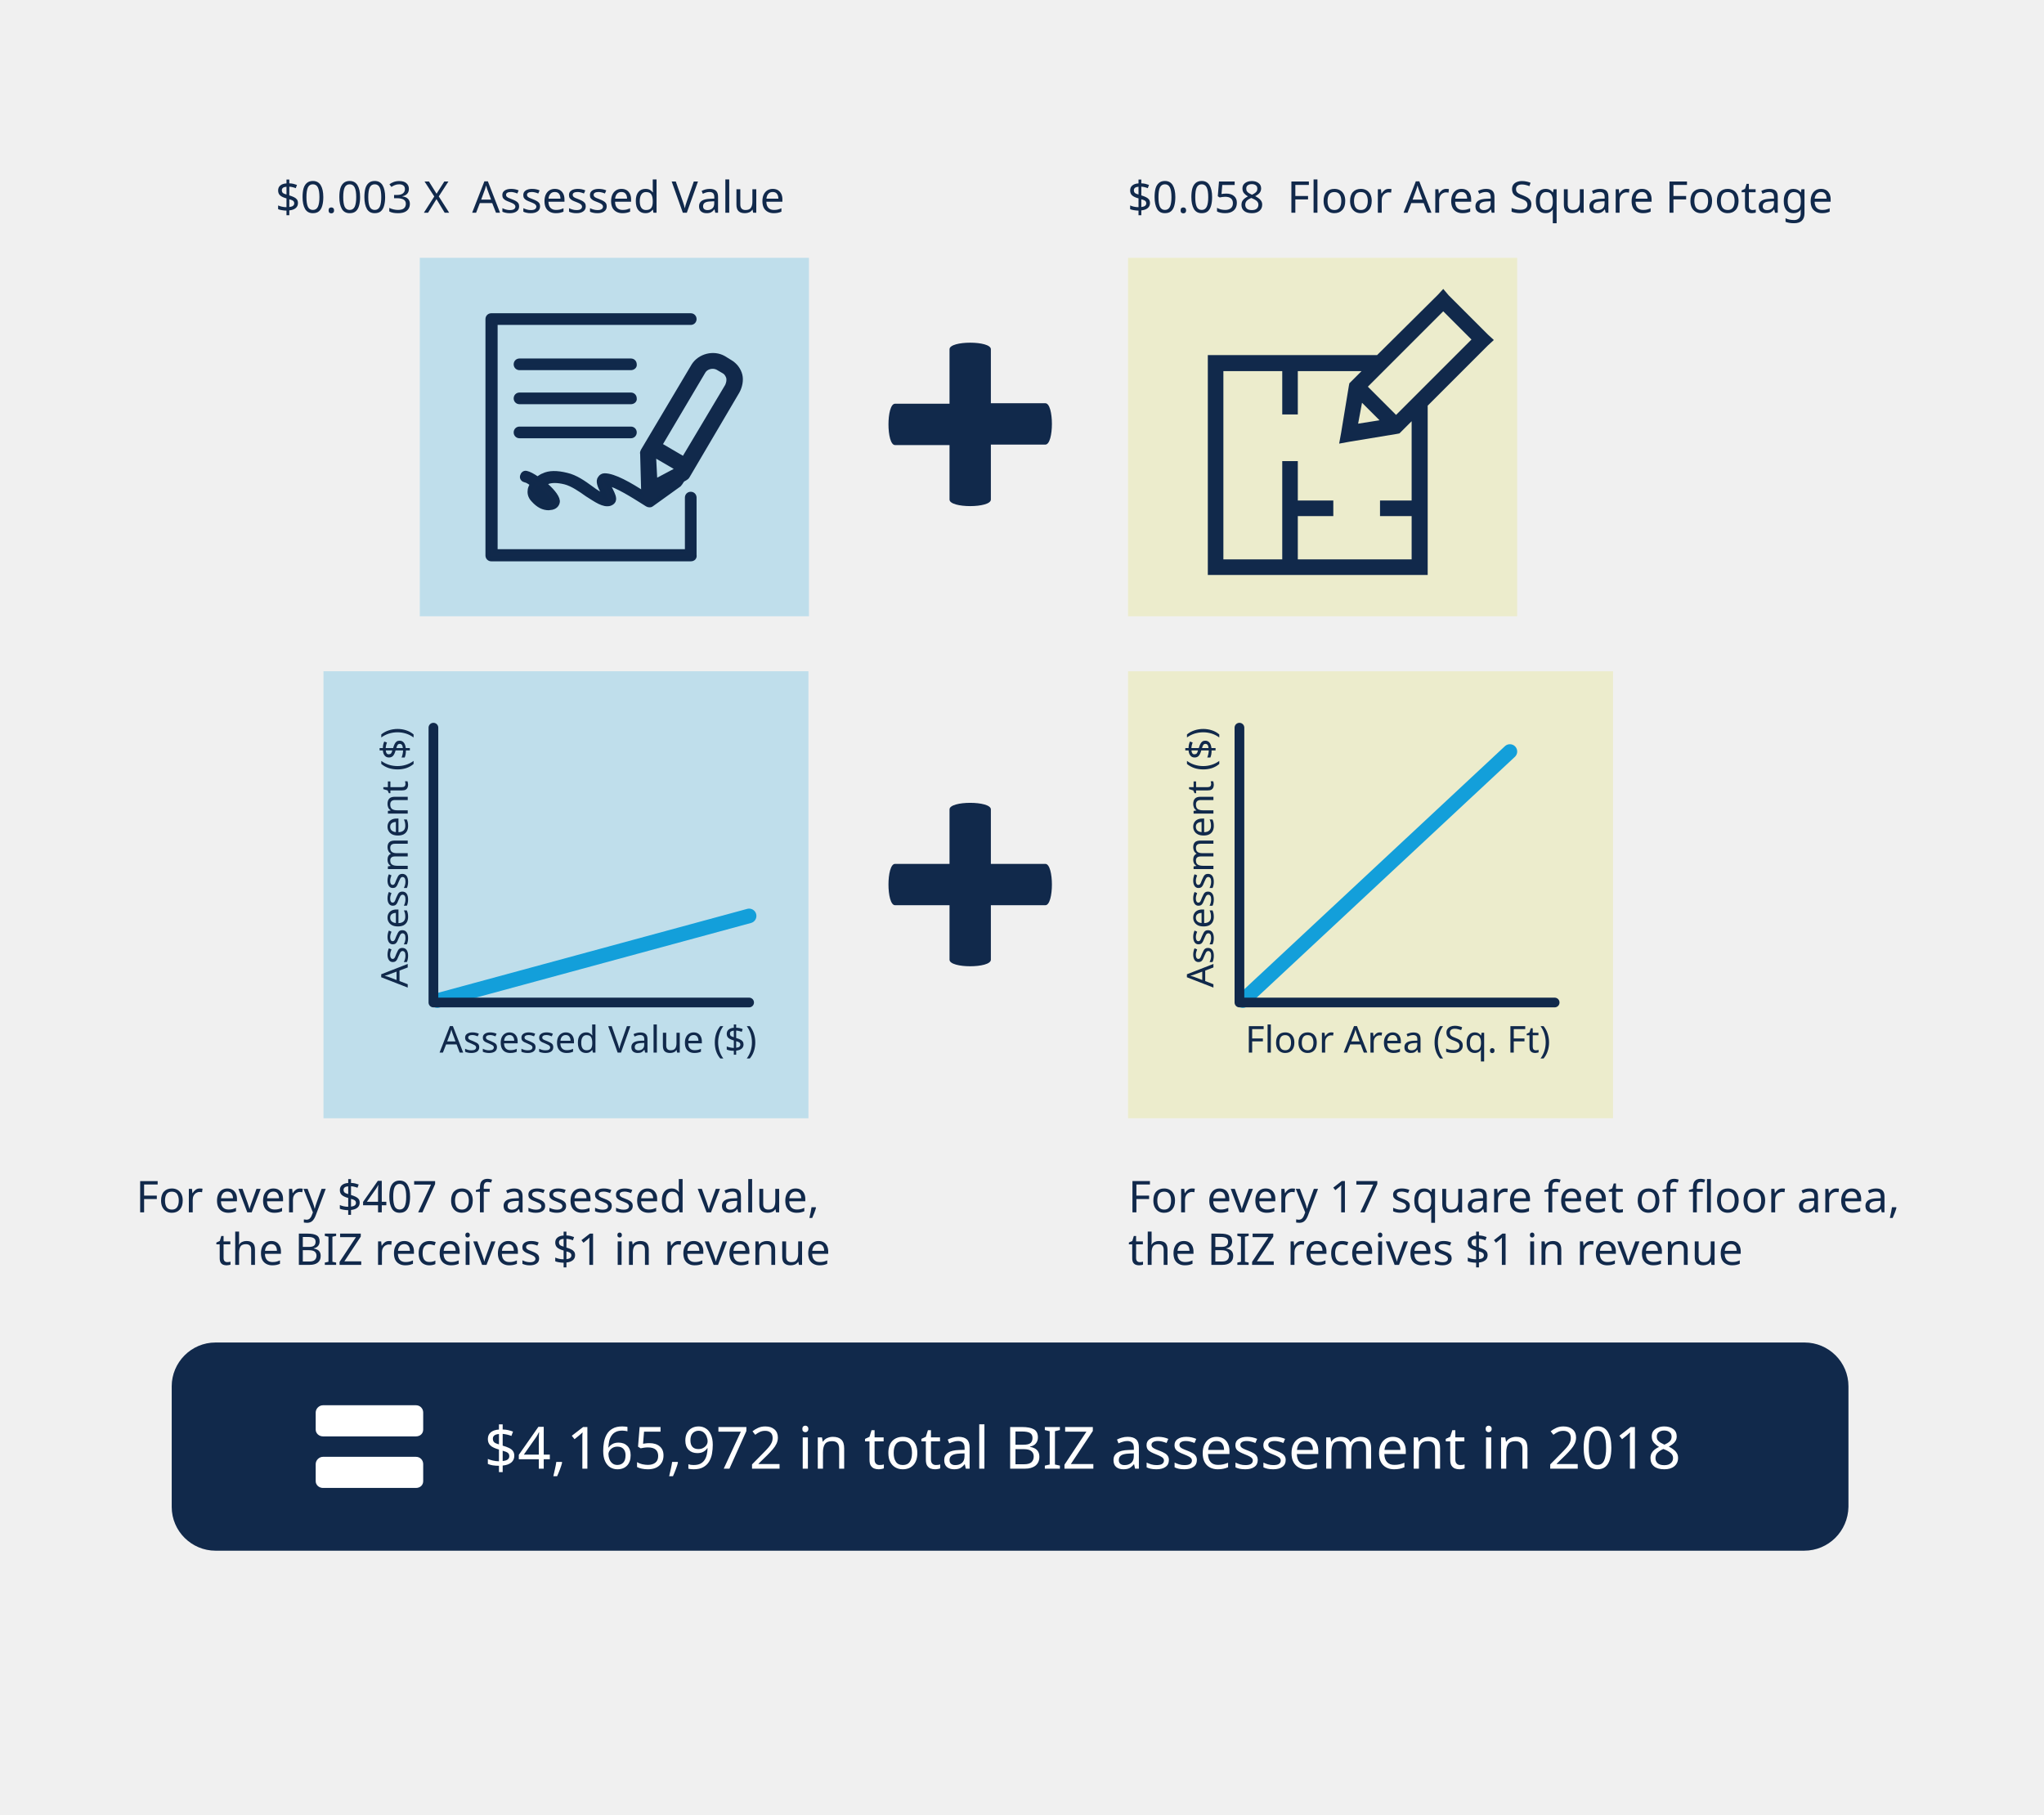
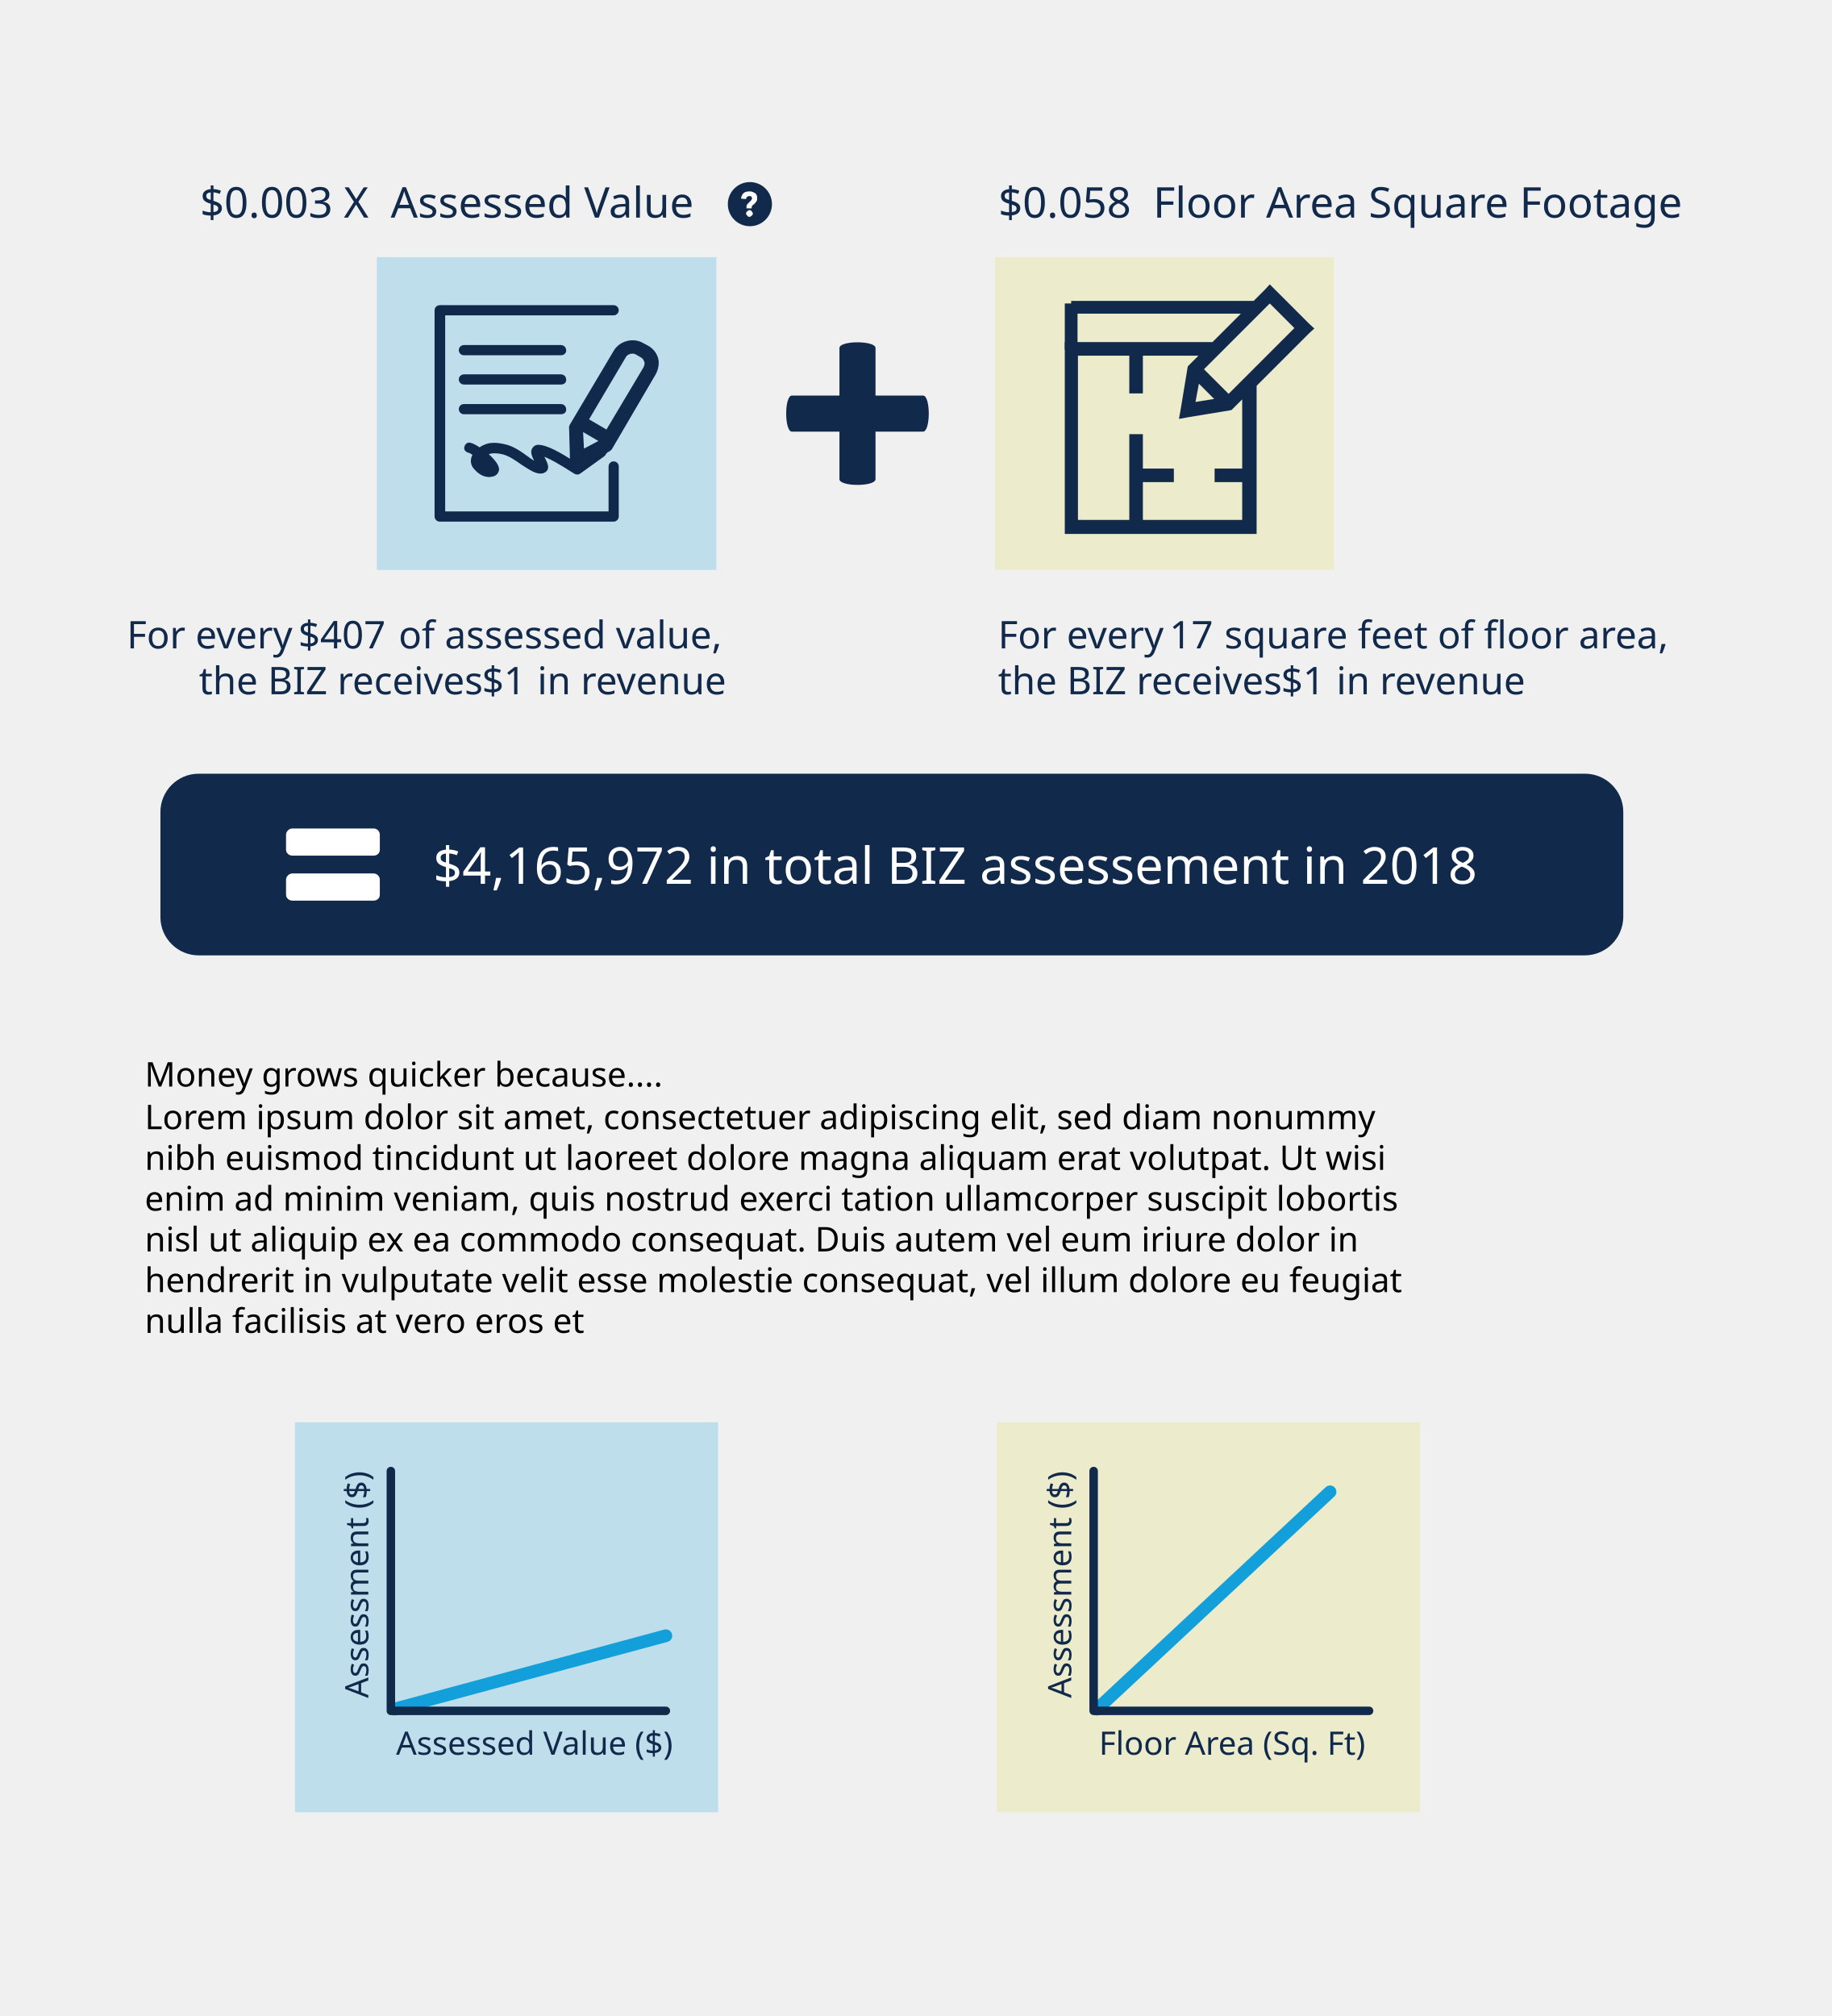
- <svg xmlns="http://www.w3.org/2000/svg" version="1.1" id="Layer_1" x="0px" y="0px" viewBox="0 0 420.2 373" style="enable-background:new 0 0 420.2 373;" xml:space="preserve">
+ <svg xmlns="http://www.w3.org/2000/svg" version="1.1" id="Layer_1" x="0px" y="0px" viewBox="0 0 431.5 475" style="enable-background:new 0 0 431.5 475;" xml:space="preserve">
  <style type="text/css">
	.st0{opacity:0.22;fill:#139FDA;}
	.st1{fill:#11294B;stroke:#10294B;stroke-miterlimit:10;}
	.st2{fill:#11294B;}
	.st3{opacity:0.25;fill:#E0E061;}
	.st4{font-family:'Avenir-Black';}
- 	.st5{font-size:9px;}
- 	.st6{letter-spacing:24;}
+ 	.st5{font-size:10px;}
+ 	.st6{letter-spacing:12;}
	.st7{font-family:'Avenir-Roman';}
- 	.st8{font-size:7.607px;}
- 	.st9{fill:none;stroke:#139FDA;stroke-width:3;stroke-linecap:round;stroke-miterlimit:10;}
- 	.st10{fill:none;stroke:#11294B;stroke-width:2;stroke-linecap:round;stroke-linejoin:round;stroke-miterlimit:10;}
- 	.st11{fill:#FFFFFF;}
- 	.st12{font-size:12px;}
+ 	.st8{font-size:9px;}
+ 	.st9{font-size:7.607px;}
+ 	.st10{fill:none;stroke:#139FDA;stroke-width:3;stroke-linecap:round;stroke-miterlimit:10;}
+ 	.st11{fill:none;stroke:#11294B;stroke-width:2;stroke-linecap:round;stroke-linejoin:round;stroke-miterlimit:10;}
+ 	.st12{fill:#FFFFFF;}
+ 	.st13{font-size:12px;}
+ 	.st14{font-size:8px;}
+ 	.st15{fill:none;}
+ 	.st16{fill:none;stroke:#11294B;stroke-width:3;stroke-miterlimit:10;}
</style>
  <g>
+     <rect x="88.8" y="60.6" class="st0" width="80" height="73.7" />
    <g>
-       <rect x="86.3" y="53" class="st0" width="80" height="73.7" />
+       <path class="st1" d="M144.6,122.4h-41c-0.4,0-0.7-0.3-0.7-0.7V73.1c0-0.4,0.3-0.7,0.7-0.7h41c0.4,0,0.7,0.3,0.7,0.7    c0,0.4-0.3,0.7-0.7,0.7h-40.2V121h39.5v-11.1c0-0.4,0.3-0.7,0.7-0.7s0.7,0.3,0.7,0.7v11.8C145.3,122.1,145,122.4,144.6,122.4z     M134.8,101.9 M143.1,105.5C143.1,105.5,143.1,105.6,143.1,105.5c-0.1,0.3-0.8,1.4-1,1.6l-2.5,1.8l-3.2,2.3    c-0.1,0.1-0.3,0.1-0.4,0.1c0,0,0,0,0,0l0,0c0,0,0,0,0,0h0c0,0,0,0,0,0c-0.3,0-0.4-0.1-1.5-0.8c-1.6-1-5.2-3.3-7.2-3.7    c0.1,0.4,0.4,0.9,0.6,1.2l0.1,0.2c0.5,1,0.8,1.7,0.6,2.2c-0.1,0.2-0.2,0.4-0.7,0.6c-1.3,0.4-2.8-0.7-4.7-1.9c-1.4-1-3-2.1-4.5-2.5    c-1.6-0.4-2.9-0.4-3.8,0c-0.1,0.1-0.3,0.2-0.6,0.3c1.4,1.2,2.7,2.6,2.8,3.6c0,0.5-0.3,1.1-1.1,1.3c-0.2,0-0.5,0.1-0.7,0.1    c-1.1,0-2.1-0.5-3.1-1.6c-0.8-0.8-0.8-1.6-0.7-2.2c0.1-0.4,0.3-0.8,0.5-1.1c-0.6-0.4-1.2-0.8-1.5-0.8c-0.4-0.1-0.7-0.4-0.6-0.8    c0.1-0.4,0.4-0.7,0.8-0.6c0.5,0.1,1.3,0.5,2.3,1.2c0.6-0.4,1.1-0.7,1.2-0.7c1.2-0.6,2.8-0.6,4.8-0.1c1.8,0.4,3.5,1.6,5,2.7    c0.9,0.7,2.2,1.5,2.9,1.7c-0.1-0.3-0.3-0.6-0.3-0.7l-0.1-0.2c-0.7-1.3-1.1-2.3-0.6-2.9c0.2-0.3,0.5-0.5,0.9-0.5    c1.9,0,5.1,1.8,8.3,3.9 M113.1,108c-0.1,0.2-0.2,0.3-0.2,0.5c0,0.2,0,0.5,0.3,0.9c0.5,0.5,1.2,1.2,2.2,1.1    C115.1,109.9,114.1,108.9,113.1,108z M132.2,97.1h-22.9c-0.4,0-0.7-0.3-0.7-0.7c0-0.4,0.3-0.7,0.7-0.7h22.9c0.4,0,0.7,0.3,0.7,0.7    C133,96.8,132.7,97.1,132.2,97.1z M132.2,90.1h-22.9c-0.4,0-0.7-0.3-0.7-0.7c0-0.4,0.3-0.7,0.7-0.7h22.9c0.4,0,0.7,0.3,0.7,0.7    C133,89.8,132.7,90.1,132.2,90.1z M132.2,83.2h-22.9c-0.4,0-0.7-0.3-0.7-0.7c0-0.4,0.3-0.7,0.7-0.7h22.9c0.4,0,0.7,0.3,0.7,0.7    C133,82.8,132.7,83.2,132.2,83.2z" />
+       <path class="st2" d="M151.5,80.8c-2.3-1.3-5.4-0.5-6.8,1.7l-10.4,17.5c-0.1,0.2-0.3,0.6-0.2,0.9l0.2,7.4c0.1,0.6,0.3,1,0.8,1.3    c0.4,0.2,0.8,0.3,1.3,0.2c0.1,0,0.2,0,0.4-0.1l6.7-3.3c0.3-0.2,0.5-0.3,0.7-0.6l10.3-17.6c0.6-1.1,0.9-2.5,0.6-3.7    c-0.3-1.2-1.1-2.3-2.3-3L151.5,80.8z M137.4,101.8l3.6,2.1l-3.4,1.8L137.4,101.8z M151.6,86.6l-8.7,14.6l-4.1-2.4l8.7-14.7    c0.4-0.7,1.5-1,2.3-0.6l1.2,0.7c0.4,0.2,0.6,0.5,0.8,1S151.8,86.2,151.6,86.6z" />
+     </g>
+   </g>
+   <rect x="234.4" y="60.6" class="st3" width="80" height="73.7" />
+   <text transform="matrix(1 0 0 1 47.1227 51.2788)">
+     <tspan x="0" y="0" class="st2 st4 st5">$0.003 X  Assessed Value</tspan>
+     <tspan x="121.8" y="0" class="st2 st4 st5 st6">	</tspan>
+   </text>
+   <text transform="matrix(1 0 0 1 29.881 152.7787)">
+     <tspan x="0" y="0" class="st2 st7 st8">For every </tspan>
+     <tspan x="40.4" y="0" class="st2 st4 st8">$407</tspan>
+     <tspan x="61.7" y="0" class="st2 st7 st8"> of assessed value, </tspan>
+     <tspan x="17" y="10.8" class="st2 st7 st8">the BIZ receives </tspan>
+     <tspan x="83.7" y="10.8" class="st2 st4 st8">$1</tspan>
+     <tspan x="94.4" y="10.8" class="st2 st7 st8"> in revenue</tspan>
+   </text>
+   <g>
+     <path class="st2" d="M217.5,101.7c1.8,0,1.8-8.5,0-8.5h-11.2V82c0-1.8-8.5-1.8-8.5,0v11.2h-11.2c-1.8,0-1.8,8.5,0,8.5h11.2v11.2   c0,1.8,8.5,1.8,8.5,0v-11.2H217.5z" />
+   </g>
+   <path class="st2" d="M299.2,67l-1.1,1.2l-12.4,12.4h-33.2h-1.6v1.6v42v1.6h1.6h42h1.6v-1.6V90.9l12.4-12.4l1.2-1.1l-1.2-1.1  l-8.1-8.1L299.2,67z M299.2,71.5l5.8,5.8l-15.5,15.5l-5.8-5.8L299.2,71.5z M254,83.8h12.1v8.9h3.2v-8.9h13.1l-2.1,2.1l-0.4,0.4  l-0.1,0.5l-1.6,9.7l-0.4,2.2l2.2-0.4l9.7-1.6l0.5-0.1l0.4-0.4l2.1-2.1v16.3h-6.5v3.2h6.5v8.9h-23.4v-8.9h7.3v-3.2h-7.3v-8.1h-3.2  v20.2H254V83.8z M282.5,90.4l3.6,3.6l-4.4,0.7L282.5,90.4z" />
+   <text transform="matrix(1 0 0 1 235.2465 51.278)" class="st2 st4 st5">$0.058  Floor Area Square Footage</text>
+   <text transform="matrix(1 0 0 1 235.1689 152.778)">
+     <tspan x="0" y="0" class="st2 st7 st8">For every </tspan>
+     <tspan x="40.4" y="0" class="st2 st4 st8">17</tspan>
+     <tspan x="51" y="0" class="st2 st7 st8"> square feet of floor area, </tspan>
+     <tspan x="0" y="10.8" class="st2 st7 st8">the BIZ receives </tspan>
+     <tspan x="66.7" y="10.8" class="st2 st4 st8">$1</tspan>
+     <tspan x="77.4" y="10.8" class="st2 st7 st8"> in revenue</tspan>
+   </text>
+   <g>
+     <rect x="69.5" y="335.1" class="st0" width="99.7" height="91.9" />
+     <g>
      <g>
-         <path class="st1" d="M142,114.9h-41c-0.4,0-0.7-0.3-0.7-0.7V65.6c0-0.4,0.3-0.7,0.7-0.7h41c0.4,0,0.7,0.3,0.7,0.7     s-0.3,0.7-0.7,0.7h-40.2v47.1h39.5v-11.1c0-0.4,0.3-0.7,0.7-0.7c0.4,0,0.7,0.3,0.7,0.7v11.8C142.8,114.6,142.5,114.9,142,114.9z      M132.3,94.4 M140.6,98C140.6,98,140.6,98,140.6,98c-0.1,0.3-0.8,1.4-1,1.6l-2.5,1.8l-3.2,2.3c-0.1,0.1-0.3,0.1-0.4,0.1     c0,0,0,0,0,0l0,0c0,0,0,0,0,0h0c0,0,0,0,0,0c-0.3,0-0.4-0.1-1.5-0.8c-1.6-1-5.2-3.3-7.2-3.7c0.1,0.4,0.4,0.9,0.6,1.2l0.1,0.2     c0.5,1,0.8,1.7,0.6,2.2c-0.1,0.2-0.2,0.4-0.7,0.6c-1.3,0.4-2.8-0.7-4.7-1.9c-1.4-1-3-2.1-4.5-2.5c-1.6-0.4-2.9-0.4-3.8,0     c-0.1,0.1-0.3,0.2-0.6,0.3c1.4,1.2,2.7,2.6,2.8,3.6c0,0.5-0.3,1.1-1.1,1.3c-0.2,0-0.5,0.1-0.7,0.1c-1.1,0-2.1-0.5-3.1-1.6     c-0.8-0.8-0.8-1.6-0.7-2.2c0.1-0.4,0.3-0.8,0.5-1.1c-0.6-0.4-1.2-0.8-1.5-0.8c-0.4-0.1-0.7-0.4-0.6-0.8c0.1-0.4,0.4-0.7,0.8-0.6     c0.5,0.1,1.3,0.5,2.3,1.2c0.6-0.4,1.1-0.7,1.2-0.7c1.2-0.6,2.8-0.6,4.8-0.1c1.8,0.4,3.5,1.6,5,2.7c0.9,0.7,2.2,1.5,2.9,1.7     c-0.1-0.3-0.3-0.6-0.3-0.7l-0.1-0.2c-0.7-1.3-1.1-2.3-0.6-2.9c0.2-0.3,0.5-0.5,0.9-0.5c1.9,0,5.1,1.8,8.3,3.9 M110.6,100.5     c-0.1,0.2-0.2,0.3-0.2,0.5c0,0.2,0,0.5,0.3,0.9c0.5,0.5,1.2,1.2,2.2,1.1C112.6,102.3,111.6,101.4,110.6,100.5z M129.7,89.6h-22.9     c-0.4,0-0.7-0.3-0.7-0.7s0.3-0.7,0.7-0.7h22.9c0.4,0,0.7,0.3,0.7,0.7S130.1,89.6,129.7,89.6z M129.7,82.6h-22.9     c-0.4,0-0.7-0.3-0.7-0.7c0-0.4,0.3-0.7,0.7-0.7h22.9c0.4,0,0.7,0.3,0.7,0.7C130.5,82.3,130.1,82.6,129.7,82.6z M129.7,75.6h-22.9     c-0.4,0-0.7-0.3-0.7-0.7c0-0.4,0.3-0.7,0.7-0.7h22.9c0.4,0,0.7,0.3,0.7,0.7C130.5,75.3,130.1,75.6,129.7,75.6z" />
-         <path class="st2" d="M149,73.2c-2.3-1.3-5.4-0.5-6.8,1.7l-10.4,17.5c-0.1,0.2-0.3,0.6-0.2,0.9l0.2,7.4c0.1,0.6,0.3,1,0.8,1.3     c0.4,0.2,0.8,0.3,1.3,0.2c0.1,0,0.2,0,0.4-0.1l6.7-3.3c0.3-0.2,0.5-0.3,0.7-0.6L152,80.7c0.6-1.1,0.9-2.5,0.6-3.7s-1.1-2.3-2.3-3     L149,73.2z M134.9,94.3l3.6,2.1l-3.4,1.8L134.9,94.3z M149.1,79.1l-8.7,14.6l-4.1-2.4l8.7-14.7c0.4-0.7,1.5-1,2.3-0.6l1.2,0.7     c0.4,0.2,0.6,0.5,0.8,1C149.4,78.2,149.3,78.6,149.1,79.1z" />
+         <text transform="matrix(6.123234e-17 -1 1 6.123234e-17 86.788 400.075)" class="st2 st7 st9">Assessment ($)</text>
      </g>
+       <g>
+         <text transform="matrix(1 0 0 1 93.3314 413.4422)" class="st2 st7 st9">Assessed Value ($)</text>
+       </g>
+       <line class="st10" x1="92.9" y1="402.7" x2="156.9" y2="385.4" />
+       <polyline class="st11" points="92.1,346.6 92.1,403.1 156.9,403.1   " />
    </g>
-     <rect x="231.9" y="53" class="st3" width="80" height="73.7" />
-     <text transform="matrix(1 0 0 1 56.6134 43.7366)">
-       <tspan x="0" y="0" class="st2 st4 st5">$0.003 X  Assessed Value</tspan>
-       <tspan x="109.6" y="0" class="st2 st4 st5 st6">	</tspan>
-     </text>
-     <text transform="matrix(1 0 0 1 27.9398 249.2365)">
-       <tspan x="0" y="0" class="st2 st7 st5">For every $407 of assessed value, </tspan>
-       <tspan x="16.4" y="10.8" class="st2 st7 st5">the BIZ receives $1 in revenue</tspan>
-     </text>
+   </g>
+   <g>
+     <rect x="234.9" y="335.1" class="st3" width="99.7" height="91.9" />
    <g>
-       <path class="st2" d="M214.9,91.4c1.8,0,1.8-8.5,0-8.5h-11.2V71.8c0-1.8-8.5-1.8-8.5,0V83h-11.2c-1.8,0-1.8,8.5,0,8.5h11.2v11.2    c0,1.8,8.5,1.8,8.5,0V91.4H214.9z" />
+       <g>
+         <text transform="matrix(6.123234e-17 -1 1 6.123234e-17 252.4206 400.0753)" class="st2 st7 st9">Assessment ($)</text>
+       </g>
+       <g>
+         <text transform="matrix(1 0 0 1 258.9641 413.4424)" class="st2 st7 st9">Floor Area (Sq. Ft)</text>
+       </g>
+       <line class="st10" x1="258.5" y1="402.7" x2="313.4" y2="351.5" />
+       <polyline class="st11" points="257.7,346.6 257.7,403.1 322.6,403.1   " />
    </g>
-     <path class="st2" d="M296.7,59.4l-1.1,1.2L283.1,73h-33.2h-1.6v1.6v42v1.6h1.6h42h1.6v-1.6V83.4l12.4-12.4l1.2-1.1l-1.2-1.1   l-8.1-8.1L296.7,59.4z M296.7,64l5.8,5.8L287,85.3l-5.8-5.8L296.7,64z M251.5,76.3h12.1v8.9h3.2v-8.9h13.1l-2.1,2.1l-0.4,0.4   l-0.1,0.5l-1.6,9.7l-0.4,2.2l2.2-0.4l9.7-1.6l0.5-0.1l0.4-0.4l2.1-2.1v16.3h-6.5v3.2h6.5v8.9h-23.4v-8.9h7.3v-3.2h-7.3v-8.1h-3.2   V115h-12.1V76.3z M280,82.8l3.6,3.6l-4.4,0.7L280,82.8z" />
-     <text transform="matrix(1 0 0 1 231.7701 43.7358)" class="st2 st4 st5">$0.058  Floor Area Square Footage</text>
-     <text transform="matrix(1 0 0 1 231.9318 249.2358)">
-       <tspan x="0" y="0" class="st2 st7 st5">For every 17 square feet of floor area, </tspan>
-       <tspan x="0" y="10.8" class="st2 st7 st5">the BIZ receives $1 in revenue</tspan>
-     </text>
+   </g>
+   <g>
+     <path class="st2" d="M373.4,225.1H46.8c-4.9,0-9-4-9-9v-24.8c0-4.9,4-9,9-9h326.7c4.9,0,9,4,9,9v24.8   C382.4,221.1,378.4,225.1,373.4,225.1z" />
    <g>
-       <path class="st2" d="M214.9,186.1c1.8,0,1.8-8.5,0-8.5h-11.2v-11.2c0-1.8-8.5-1.8-8.5,0v11.2h-11.2c-1.8,0-1.8,8.5,0,8.5h11.2    v11.2c0,1.8,8.5,1.8,8.5,0v-11.2H214.9z" />
-     </g>
-     <g>
-       <rect x="66.5" y="138" class="st0" width="99.7" height="91.9" />
      <g>
-         <g>
-           <text transform="matrix(6.123234e-17 -1 1 6.123234e-17 83.82 203.0328)" class="st2 st7 st8">Assessment ($)</text>
-         </g>
-         <g>
-           <text transform="matrix(1 0 0 1 90.3634 216.4)" class="st2 st7 st8">Assessed Value ($)</text>
-         </g>
-         <line class="st9" x1="89.9" y1="205.7" x2="154" y2="188.3" />
-         <polyline class="st10" points="89.1,149.6 89.1,206.1 154,206.1    " />
+         <text transform="matrix(1 0 0 1 102.0506 208.2344)" class="st12 st4 st13">$4,165,972 in total BIZ assessement in 2018</text>
      </g>
-     </g>
-     <g>
-       <rect x="231.9" y="138" class="st3" width="99.7" height="91.9" />
      <g>
-         <g>
-           <text transform="matrix(6.123234e-17 -1 1 6.123234e-17 249.4526 203.033)" class="st2 st7 st8">Assessment ($)</text>
-         </g>
-         <g>
-           <text transform="matrix(1 0 0 1 255.9961 216.4002)" class="st2 st7 st8">Floor Area (Sq. Ft)</text>
-         </g>
-         <line class="st9" x1="255.5" y1="205.7" x2="310.4" y2="154.5" />
-         <polyline class="st10" points="254.8,149.6 254.8,206.1 319.6,206.1    " />
+         <path class="st12" d="M68.9,195.2H88c0.9,0,1.5,0.7,1.5,1.5v3.5c0,0.8-0.6,1.4-1.5,1.4H68.9c-0.8,0-1.5-0.6-1.5-1.4v-3.5     C67.4,195.9,68.1,195.2,68.9,195.2z" />
+         <path class="st12" d="M68.9,205.8H88c0.9,0,1.5,0.7,1.5,1.5v3.5c0,0.8-0.6,1.4-1.5,1.4H68.9c-0.8,0-1.5-0.6-1.5-1.4v-3.5     C67.4,206.5,68.1,205.8,68.9,205.8z" />
      </g>
    </g>
  </g>
  <g>
-     <path class="st2" d="M370.9,318.8H44.3c-4.9,0-9-4-9-9v-24.8c0-4.9,4-9,9-9h326.7c4.9,0,9,4,9,9v24.8   C379.9,314.8,375.9,318.8,370.9,318.8z" />
-     <g>
-       <g>
-         <text transform="matrix(1 0 0 1 99.5413 301.9391)" class="st11 st4 st12">$4,165,972 in total BIZ assessement in 2018</text>
-       </g>
-       <g>
-         <path class="st11" d="M66.4,288.9h19.1c0.9,0,1.5,0.7,1.5,1.5v3.5c0,0.8-0.6,1.4-1.5,1.4H66.4c-0.8,0-1.5-0.6-1.5-1.4v-3.5     C64.9,289.6,65.6,288.9,66.4,288.9z" />
-         <path class="st11" d="M66.4,299.5h19.1c0.9,0,1.5,0.7,1.5,1.5v3.5c0,0.8-0.6,1.4-1.5,1.4H66.4c-0.8,0-1.5-0.6-1.5-1.4V301     C64.9,300.2,65.6,299.5,66.4,299.5z" />
-       </g>
-     </g>
+     <circle class="st2" cx="176.7" cy="48.1" r="5.2" />
+     <path class="st12" d="M175.9,48.7c0-0.2,0-0.3,0.1-0.4c0-0.1,0.1-0.2,0.2-0.3c0.1-0.1,0.3-0.3,0.4-0.4c0.1-0.1,0.2-0.2,0.3-0.3   c0.1-0.1,0.2-0.2,0.2-0.3c0.1-0.1,0.1-0.2,0.1-0.3c0-0.2-0.1-0.3-0.2-0.4c-0.1-0.1-0.2-0.1-0.4-0.1c-0.3,0-0.4,0.1-0.6,0.2   c-0.1,0.1-0.2,0.3-0.2,0.5l-1.2-0.1c0.1-0.6,0.3-1,0.6-1.3c0.4-0.3,0.8-0.4,1.4-0.4c0.2,0,0.5,0,0.7,0.1c0.2,0.1,0.4,0.2,0.6,0.3   c0.2,0.1,0.3,0.3,0.4,0.5c0.1,0.2,0.1,0.4,0.1,0.7c0,0.2,0,0.3,0,0.4c0,0.1-0.1,0.2-0.2,0.4c-0.1,0.1-0.2,0.2-0.3,0.4   c-0.1,0.1-0.3,0.3-0.5,0.4c-0.1,0.1-0.2,0.2-0.2,0.3c0,0.1-0.1,0.2-0.1,0.3v0.2h-1.2V48.7z M175.8,50.3c0-0.1,0-0.2,0.1-0.3   c0-0.1,0.1-0.2,0.2-0.2c0.1-0.1,0.1-0.1,0.2-0.2c0.1,0,0.2-0.1,0.3-0.1c0.1,0,0.2,0,0.3,0.1c0.1,0,0.2,0.1,0.2,0.2   c0.1,0.1,0.1,0.1,0.2,0.2c0,0.1,0.1,0.2,0.1,0.3c0,0.1,0,0.2-0.1,0.3c0,0.1-0.1,0.2-0.2,0.2c-0.1,0.1-0.1,0.1-0.2,0.2   c-0.1,0-0.2,0.1-0.3,0.1c-0.1,0-0.2,0-0.3-0.1c-0.1,0-0.2-0.1-0.2-0.2c-0.1-0.1-0.1-0.1-0.2-0.2S175.8,50.4,175.8,50.3z" />
  </g>
+   <text transform="matrix(1 0 0 1 34.1012 256)" class="st4 st14">Money grows quicker because....</text>
+   <rect x="34.1" y="260" class="st15" width="286" height="59" />
+   <text transform="matrix(1 0 0 1 34.1012 266.0479)">
+     <tspan x="0" y="0" class="st7 st14">Lorem ipsum dolor sit amet, consectetuer adipiscing elit, sed diam nonummy </tspan>
+     <tspan x="0" y="9.6" class="st7 st14">nibh euismod tincidunt ut laoreet dolore magna aliquam erat volutpat. Ut wisi </tspan>
+     <tspan x="0" y="19.2" class="st7 st14">enim ad minim veniam, quis nostrud exerci tation ullamcorper suscipit lobortis </tspan>
+     <tspan x="0" y="28.8" class="st7 st14">nisl ut aliquip ex ea commodo consequat. Duis autem vel eum iriure dolor in </tspan>
+     <tspan x="0" y="38.4" class="st7 st14">hendrerit in vulputate velit esse molestie consequat, vel illum dolore eu feugiat </tspan>
+     <tspan x="0" y="48" class="st7 st14">nulla facilisis at vero eros et </tspan>
+   </text>
+   <line class="st16" x1="252.4" y1="82.4" x2="252.4" y2="71.5" />
+   <line class="st16" x1="296.2" y1="72.4" x2="252.4" y2="72.4" />
</svg>
